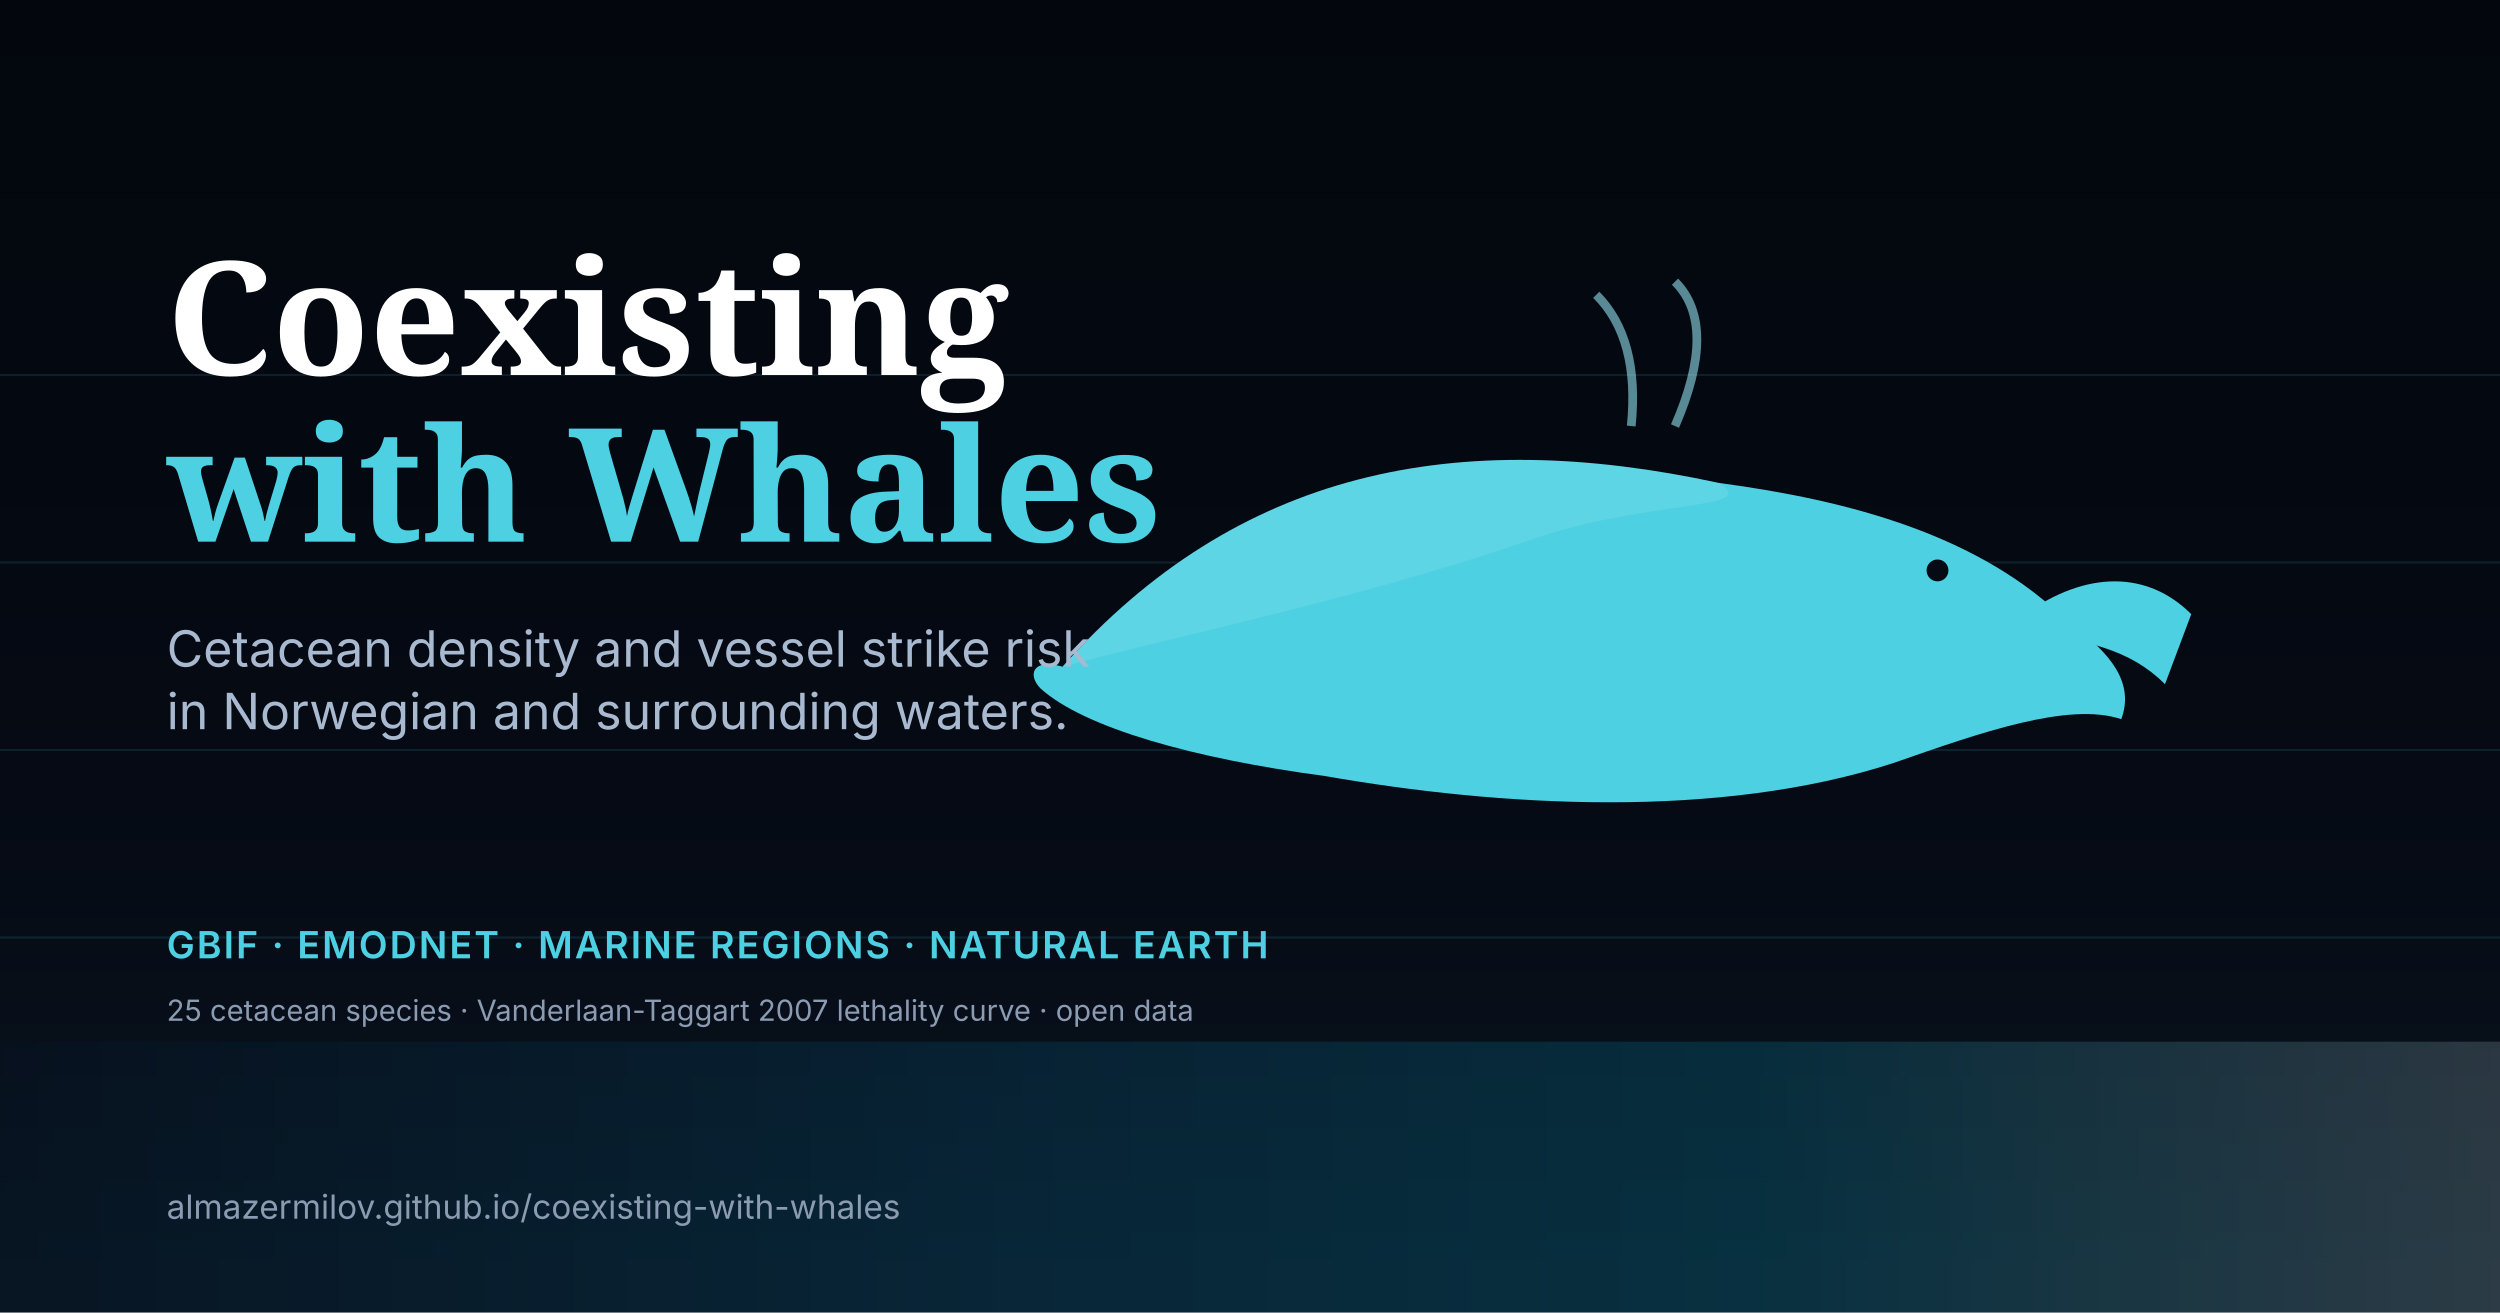
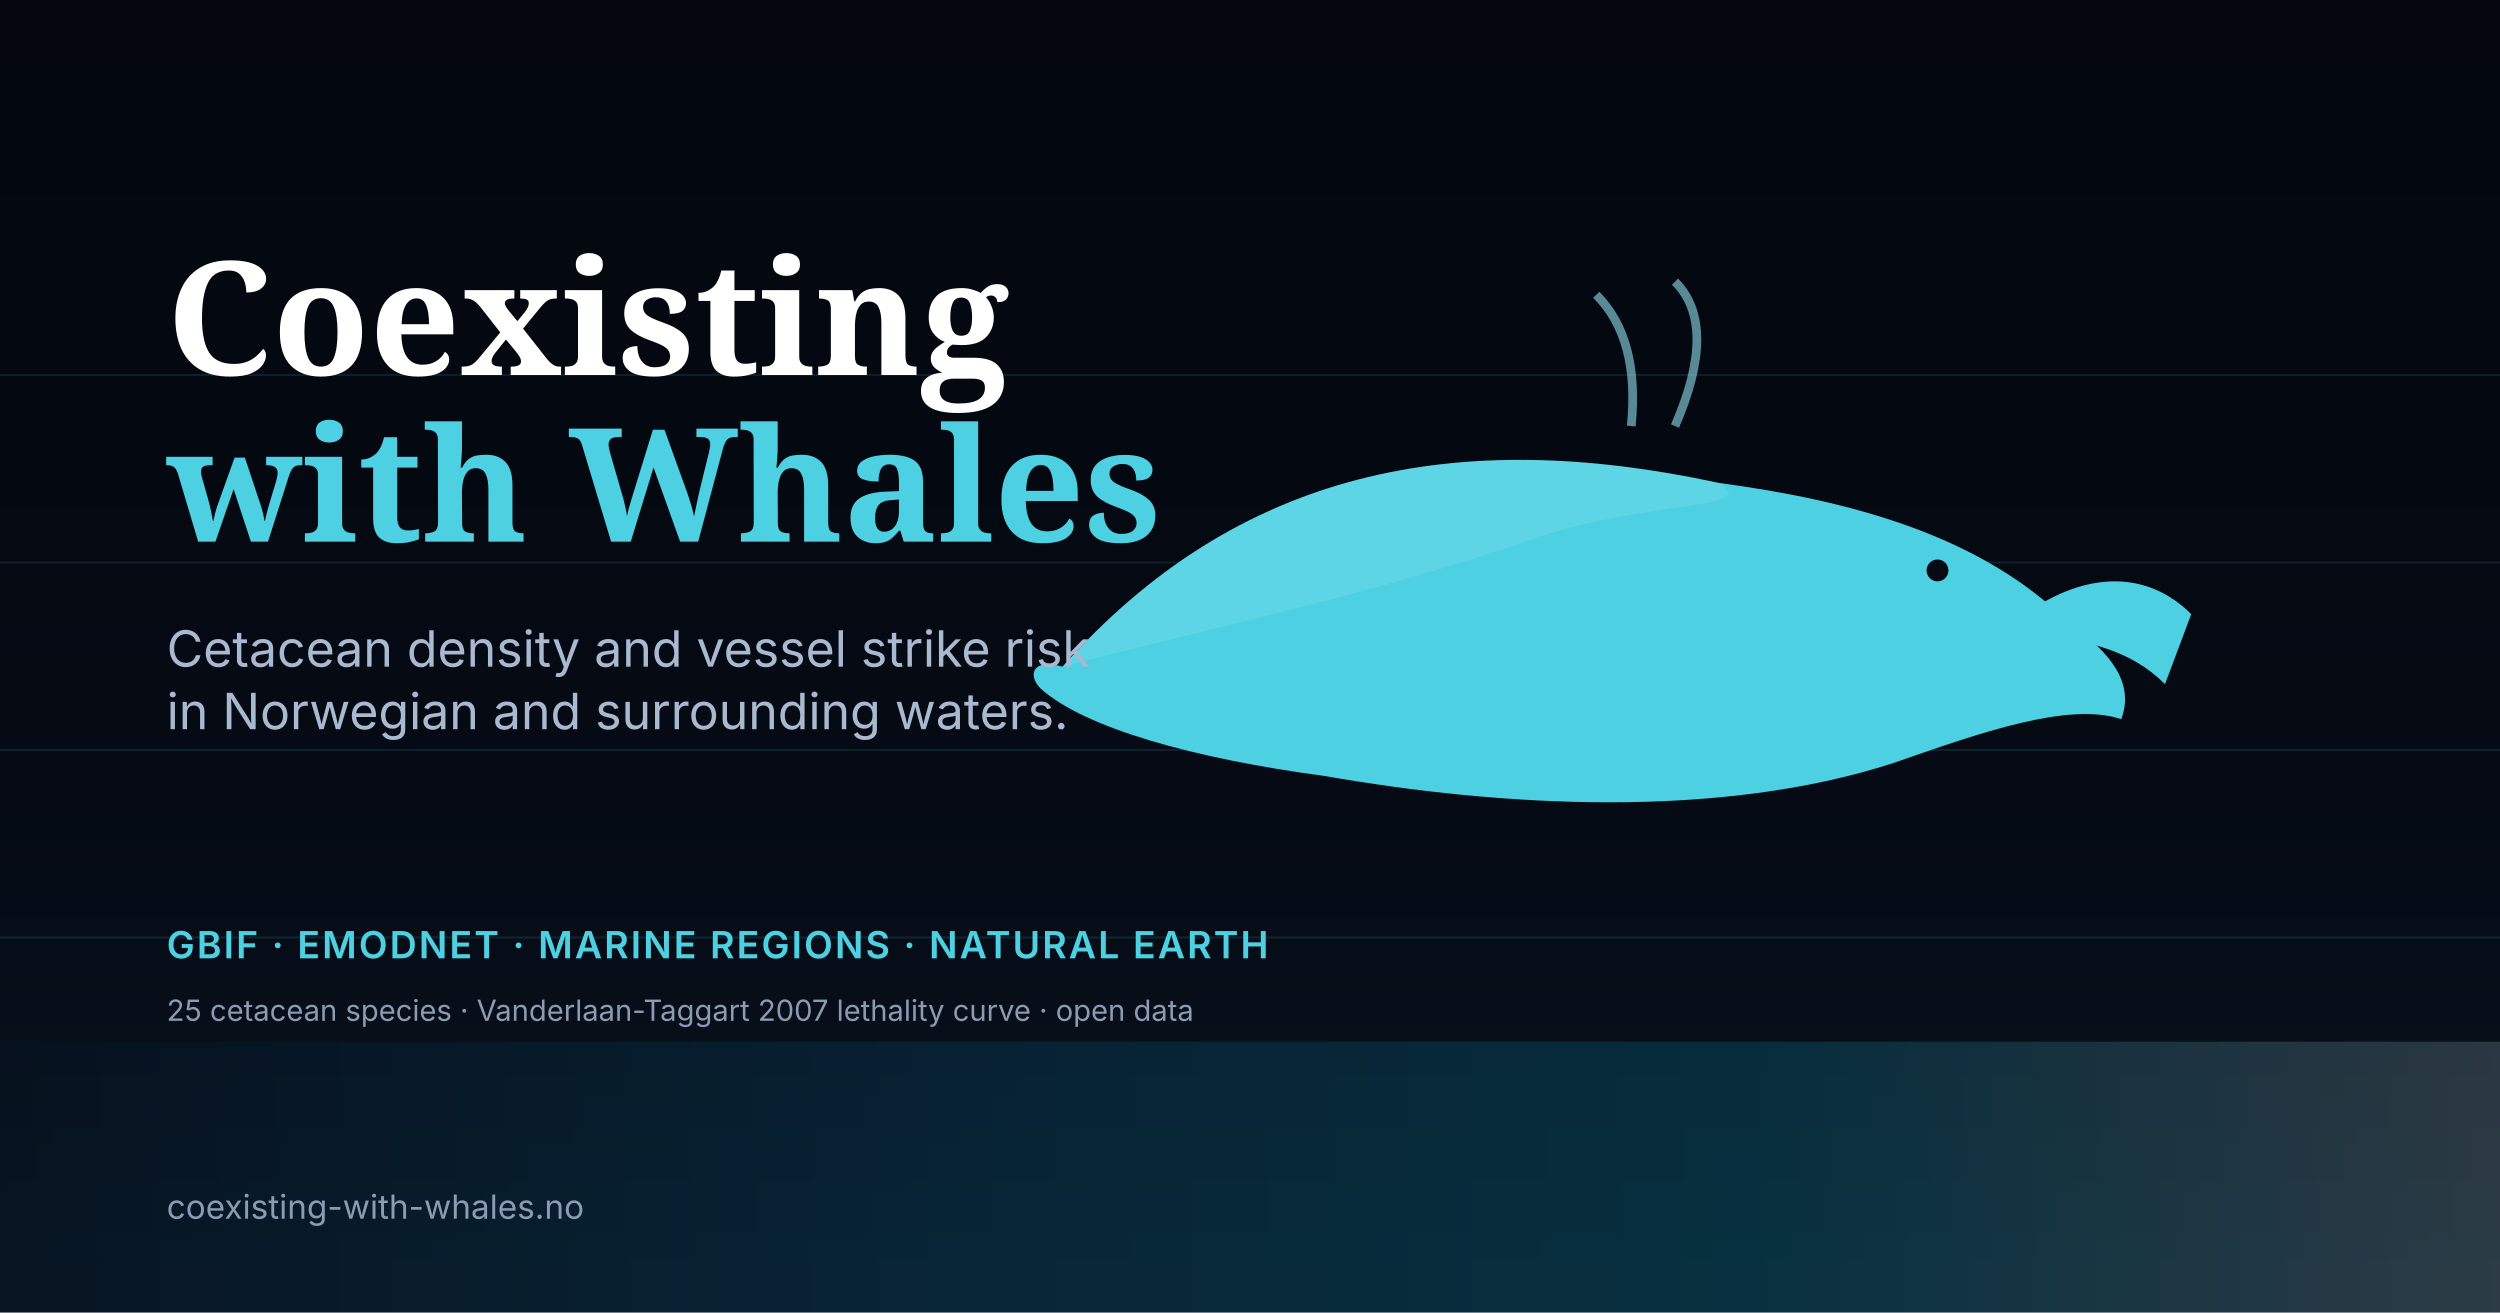
<svg xmlns="http://www.w3.org/2000/svg" viewBox="0 0 1200 630">
  <defs>
    <linearGradient id="bg" x1="0" y1="0" x2="0" y2="1">
      <stop offset="0" stop-color="#03070d" />
      <stop offset="0.6" stop-color="#050a14" />
      <stop offset="1" stop-color="#0a141f" />
    </linearGradient>
    <linearGradient id="ocean" x1="0" y1="0" x2="1" y2="0">
      <stop offset="0" stop-color="#001a33" />
      <stop offset="0.4" stop-color="#0078a8" />
      <stop offset="0.7" stop-color="#00b4d8" />
      <stop offset="1" stop-color="#caf0f8" />
    </linearGradient>
  </defs>
  <rect width="1200" height="630" fill="url(#bg)" />
  <rect x="0" y="500" width="1200" height="130" fill="url(#ocean)" opacity="0.18" />
  <line x1="0" y1="180" x2="1200" y2="180" stroke="rgba(77,208,225,0.12)" stroke-width="1" />
  <line x1="0" y1="270" x2="1200" y2="270" stroke="rgba(77,208,225,0.12)" stroke-width="1" />
  <line x1="0" y1="360" x2="1200" y2="360" stroke="rgba(77,208,225,0.12)" stroke-width="1" />
  <line x1="0" y1="450" x2="1200" y2="450" stroke="rgba(77,208,225,0.12)" stroke-width="1" />
  <g transform="translate(720, 320) scale(2.1)">
    <path d="M-100 0 C -60 -45, -10 -55, 50 -42 C 80 -38, 110 -30, 130 -10 C 140 -3, 145 4, 142 12 C 130 8, 110 15, 90 22 C 50 35, 0 32, -40 25 C -70 21, -95 14, -105 5 C -108 2, -107 -2, -100 0 Z" fill="#4dd0e1" />
    <path d="M120 -12 C 134 -22, 148 -22, 158 -12 L 152 4 C 144 -4, 134 -6, 120 -8 Z" fill="#4dd0e1" />
    <circle cx="100" cy="-22" r="2.5" fill="#050a14" />
    <path d="M-100 0 C -60 -45, -10 -55, 50 -42 C 60 -36, 35 -38, 10 -30 C -30 -16, -70 -8, -100 0 Z" fill="rgba(255,255,255,0.10)" />
    <path d="M30 -55 Q 32 -75, 22 -85" stroke="#90e0ef" stroke-width="2" fill="none" opacity="0.6" />
    <path d="M40 -55 Q 50 -78, 40 -88" stroke="#90e0ef" stroke-width="2" fill="none" opacity="0.6" />
  </g>
  <text x="80" y="180" font-family="Georgia, serif" font-size="76" font-weight="700" fill="#ffffff">
    Coexisting
  </text>
  <text x="80" y="260" font-family="Georgia, serif" font-size="76" font-weight="700" fill="#4dd0e1">
    with Whales
  </text>
  <text x="80" y="320" font-family="-apple-system, sans-serif" font-size="24" fill="#a8b9d0" font-weight="400">
    Cetacean density and vessel strike risk
  </text>
  <text x="80" y="350" font-family="-apple-system, sans-serif" font-size="24" fill="#a8b9d0" font-weight="400">
    in Norwegian and surrounding waters.
  </text>
  <text x="80" y="460" font-family="-apple-system, sans-serif" font-size="18" fill="#4dd0e1" font-weight="600" letter-spacing="1">
    GBIF · EMODNET · MARINE REGIONS · NATURAL EARTH
  </text>
  <text x="80" y="490" font-family="-apple-system, sans-serif" font-size="14" fill="#8b9bb1">
    25 cetacean species · Vanderlaan-Taggart 2007 lethality curve · open data
  </text>
  <text x="80" y="585" font-family="-apple-system, sans-serif" font-size="16" fill="#8b9bb1">
-     almazermilov.github.io/coexisting-with-whales
+     coexisting-with-whales.no
  </text>
</svg>
